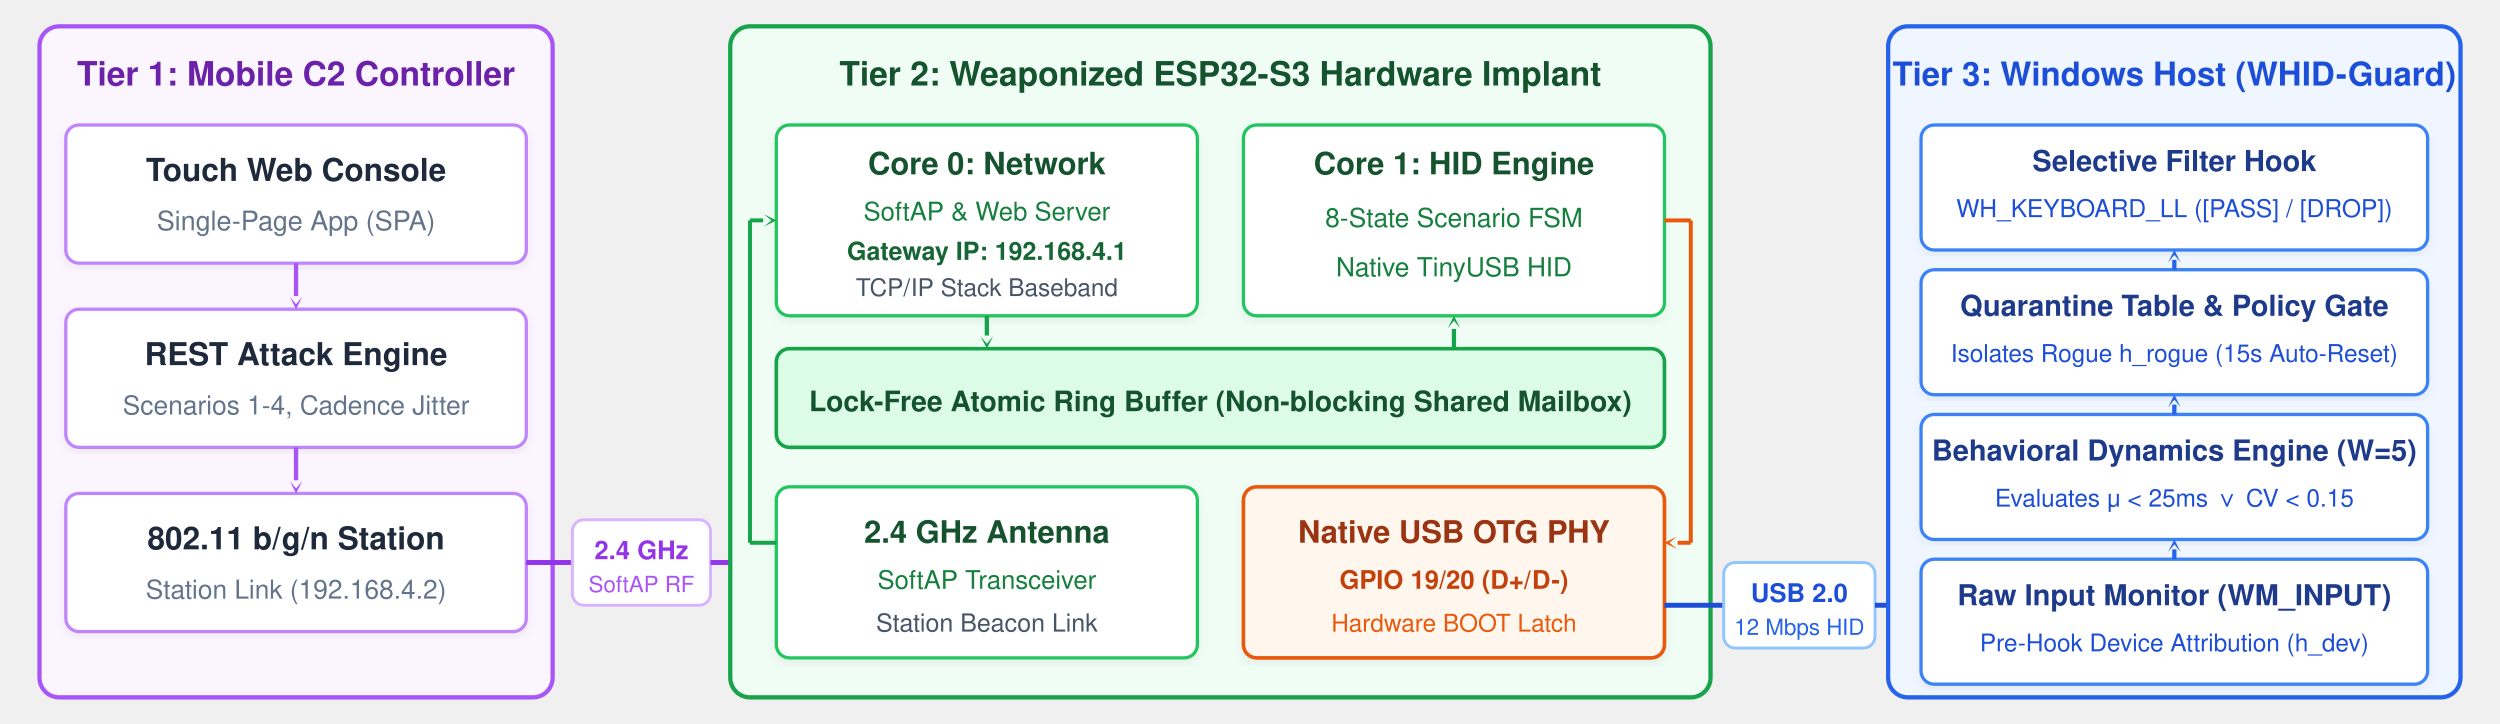
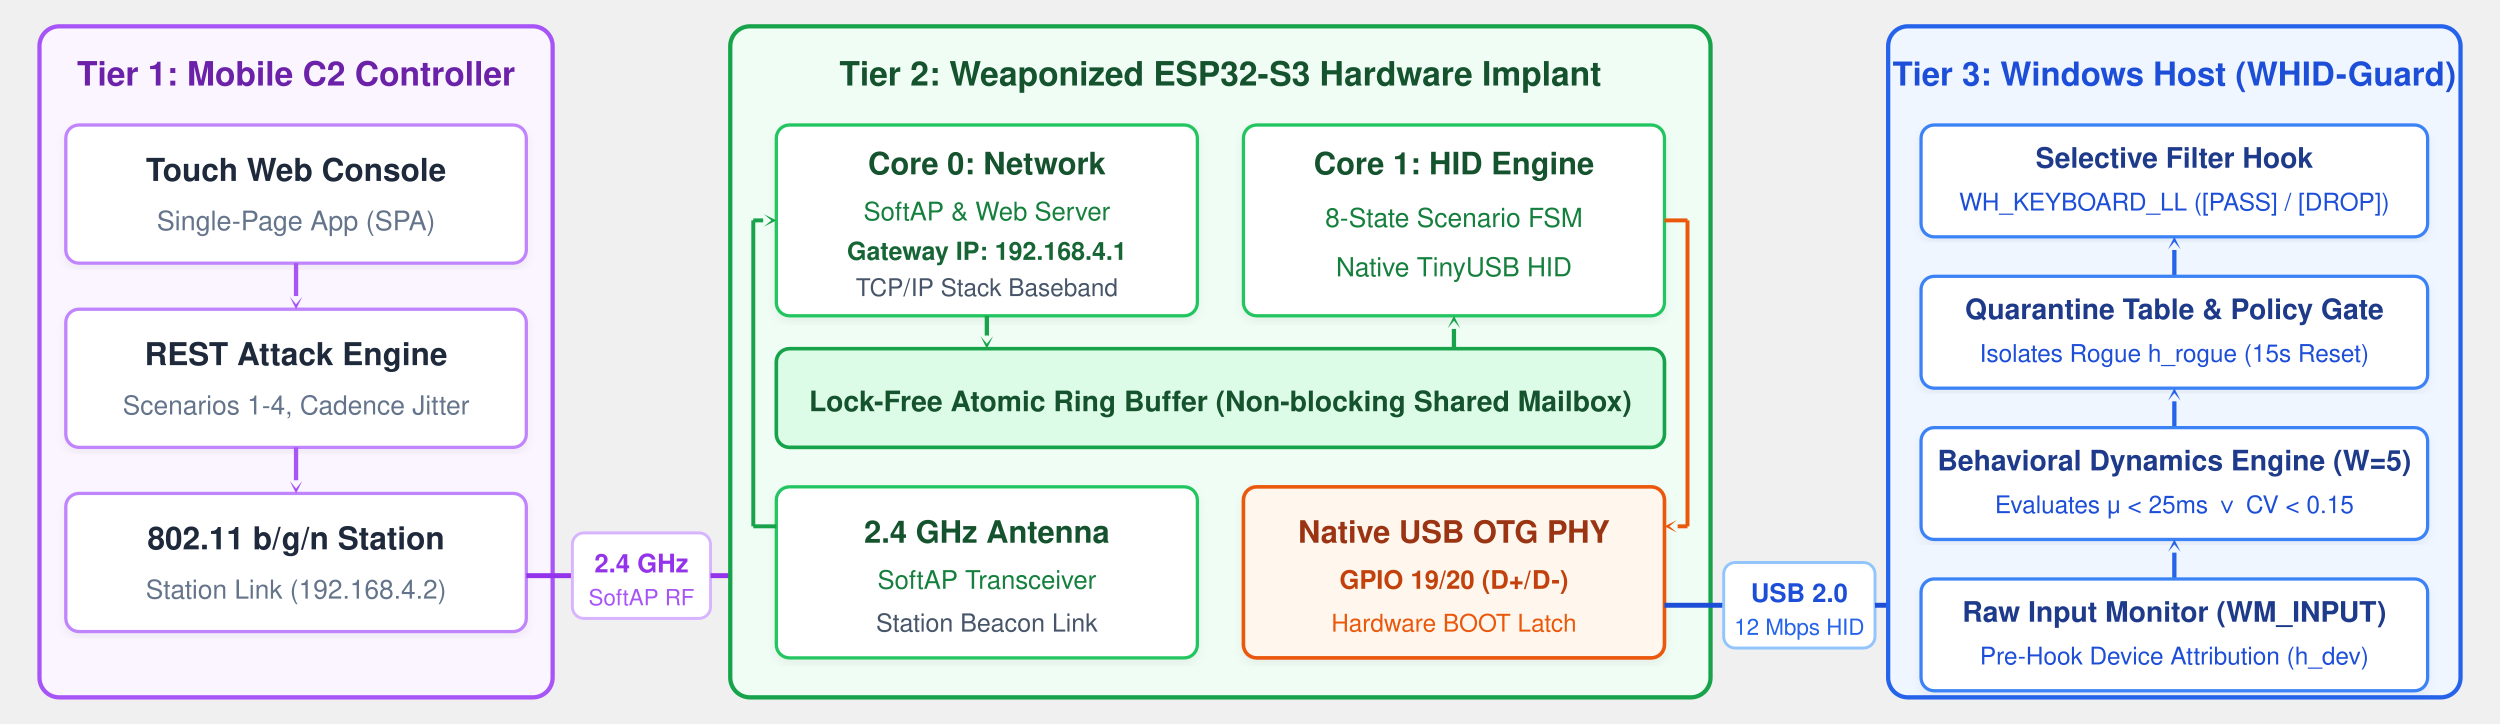
<svg xmlns="http://www.w3.org/2000/svg" viewBox="0 0 760 220" width="760" height="220" style="background:#ffffff; font-family:Helvetica, Arial, sans-serif;">
  <defs>
    <filter id="sh1" x="-5%" y="-5%" width="110%" height="110%">
      <feDropShadow dx="0" dy="1.5" stdDeviation="1.5" flood-opacity="0.05" />
    </filter>
  </defs>
  <rect x="12" y="8" width="156" height="204" rx="6" fill="#faf5ff" stroke="#a855f7" stroke-width="1.3" />
  <text x="90" y="26" font-size="10.2" font-weight="bold" fill="#6b21a8" text-anchor="middle">Tier 1: Mobile C2 Controller</text>
  <rect x="20" y="38" width="140" height="42" rx="4" fill="#ffffff" stroke="#c084fc" stroke-width="1.0" filter="url(#sh1)" />
  <text x="90" y="55" font-size="9.6" font-weight="bold" fill="#1e293b" text-anchor="middle">Touch Web Console</text>
  <text x="90" y="70" font-size="8.2" fill="#64748b" text-anchor="middle">Single-Page App (SPA)</text>
  <rect x="20" y="94" width="140" height="42" rx="4" fill="#ffffff" stroke="#c084fc" stroke-width="1.0" filter="url(#sh1)" />
  <text x="90" y="111" font-size="9.6" font-weight="bold" fill="#1e293b" text-anchor="middle">REST Attack Engine</text>
  <text x="90" y="126" font-size="8.0" fill="#64748b" text-anchor="middle">Scenarios 1-4, Cadence Jitter</text>
  <rect x="20" y="150" width="140" height="42" rx="4" fill="#ffffff" stroke="#c084fc" stroke-width="1.0" filter="url(#sh1)" />
  <text x="90" y="167" font-size="9.6" font-weight="bold" fill="#1e293b" text-anchor="middle">802.11 b/g/n Station</text>
  <text x="90" y="182" font-size="8.0" fill="#64748b" text-anchor="middle">Station Link (192.168.4.2)</text>
  <line x1="90" y1="80" x2="90" y2="90" stroke="#a855f7" stroke-width="1.3" />
  <polygon points="90.0,94.0 88.1,90.2 90.0,92.5 91.9,90.2" fill="#a855f7" />
  <line x1="90" y1="136" x2="90" y2="146" stroke="#a855f7" stroke-width="1.3" />
  <polygon points="90.0,150.0 88.1,146.2 90.0,148.5 91.9,146.2" fill="#a855f7" />
-   <line x1="160" y1="171" x2="174" y2="171" stroke="#9333ea" stroke-width="1.5" />
-   <rect x="174" y="158" width="42" height="26" rx="3.5" fill="#ffffff" stroke="#d8b4fe" stroke-width="0.9" />
-   <text x="195" y="170" font-size="7.8" font-weight="bold" fill="#9333ea" text-anchor="middle">2.4 GHz</text>
-   <text x="195" y="180" font-size="6.8" fill="#a855f7" text-anchor="middle">SoftAP RF</text>
-   <line x1="216" y1="171" x2="232" y2="171" stroke="#9333ea" stroke-width="1.5" />
-   <polygon points="236.0,171.0 232.0,169.0 234.4,171.0 232.0,173.0" fill="#9333ea" />
+   <line x1="160" y1="175" x2="174" y2="175" stroke="#9333ea" stroke-width="1.5" />
+   <rect x="174" y="162" width="42" height="26" rx="3.5" fill="#ffffff" stroke="#d8b4fe" stroke-width="0.9" />
+   <text x="195" y="174" font-size="7.8" font-weight="bold" fill="#9333ea" text-anchor="middle">2.4 GHz</text>
+   <text x="195" y="184" font-size="6.8" fill="#a855f7" text-anchor="middle">SoftAP RF</text>
+   <line x1="216" y1="175" x2="232" y2="175" stroke="#9333ea" stroke-width="1.5" />
+   <polygon points="236.0,175.0 232.0,173.0 234.4,175.0 232.0,177.0" fill="#9333ea" />
  <rect x="222" y="8" width="298" height="204" rx="6" fill="#f0fdf4" stroke="#16a34a" stroke-width="1.3" />
  <text x="371" y="26" font-size="10.2" font-weight="bold" fill="#14532d" text-anchor="middle">Tier 2: Weaponized ESP32-S3 Hardware Implant</text>
  <rect x="236" y="38" width="128" height="58" rx="4" fill="#ffffff" stroke="#22c55e" stroke-width="1.0" filter="url(#sh1)" />
  <text x="300" y="53" font-size="9.4" font-weight="bold" fill="#14532d" text-anchor="middle">Core 0: Network</text>
  <text x="300" y="67" font-size="7.8" fill="#15803d" text-anchor="middle">SoftAP &amp; Web Server</text>
  <text x="300" y="79" font-size="7.6" font-weight="bold" fill="#166534" text-anchor="middle">Gateway IP: 192.168.4.1</text>
  <text x="300" y="90" font-size="7.4" fill="#475569" text-anchor="middle">TCP/IP Stack Baseband</text>
  <rect x="378" y="38" width="128" height="58" rx="4" fill="#ffffff" stroke="#22c55e" stroke-width="1.0" filter="url(#sh1)" />
  <text x="442" y="53" font-size="9.4" font-weight="bold" fill="#14532d" text-anchor="middle">Core 1: HID Engine</text>
  <text x="442" y="69" font-size="8.0" fill="#15803d" text-anchor="middle">8-State Scenario FSM</text>
  <text x="442" y="84" font-size="8.0" fill="#15803d" text-anchor="middle">Native TinyUSB HID</text>
  <rect x="236" y="106" width="270" height="30" rx="4" fill="#dcfce7" stroke="#16a34a" stroke-width="1.1" />
  <text x="371" y="125" font-size="8.6" font-weight="bold" fill="#14532d" text-anchor="middle">Lock-Free Atomic Ring Buffer (Non-blocking Shared Mailbox)</text>
  <line x1="300" y1="96" x2="300" y2="102" stroke="#16a34a" stroke-width="1.3" />
  <polygon points="300.0,106.0 298.1,102.2 300.0,104.5 301.9,102.2" fill="#16a34a" />
  <line x1="442" y1="106" x2="442" y2="100" stroke="#16a34a" stroke-width="1.3" />
  <polygon points="442.0,96.0 440.1,99.8 442.0,97.5 443.9,99.8" fill="#16a34a" />
  <rect x="236" y="148" width="128" height="52" rx="4" fill="#ffffff" stroke="#22c55e" stroke-width="1.0" filter="url(#sh1)" />
  <text x="300" y="165" font-size="9.4" font-weight="bold" fill="#14532d" text-anchor="middle">2.4 GHz Antenna</text>
  <text x="300" y="179" font-size="7.8" fill="#15803d" text-anchor="middle">SoftAP Transceiver</text>
  <text x="300" y="192" font-size="7.6" fill="#475569" text-anchor="middle">Station Beacon Link</text>
  <rect x="378" y="148" width="128" height="52" rx="4" fill="#fff7ed" stroke="#ea580c" stroke-width="1.1" filter="url(#sh1)" />
  <text x="442" y="165" font-size="9.4" font-weight="bold" fill="#9a3412" text-anchor="middle">Native USB OTG PHY</text>
  <text x="442" y="179" font-size="7.8" font-weight="bold" fill="#c2410c" text-anchor="middle">GPIO 19/20 (D+/D-)</text>
  <text x="442" y="192" font-size="7.4" fill="#ea580c" text-anchor="middle">Hardware BOOT Latch</text>
-   <line x1="236" y1="165" x2="228" y2="165" stroke="#16a34a" stroke-width="1.2" />
-   <line x1="228" y1="165" x2="228" y2="67" stroke="#16a34a" stroke-width="1.2" />
-   <line x1="228" y1="67" x2="232" y2="67" stroke="#16a34a" stroke-width="1.2" />
+   <line x1="236" y1="160" x2="229" y2="160" stroke="#16a34a" stroke-width="1.2" />
+   <line x1="229" y1="160" x2="229" y2="67" stroke="#16a34a" stroke-width="1.2" />
+   <line x1="229" y1="67" x2="232" y2="67" stroke="#16a34a" stroke-width="1.2" />
  <polygon points="236.0,67.0 232.2,65.1 234.5,67.0 232.2,68.9" fill="#16a34a" />
-   <line x1="506" y1="67" x2="514" y2="67" stroke="#ea580c" stroke-width="1.2" />
-   <line x1="514" y1="67" x2="514" y2="165" stroke="#ea580c" stroke-width="1.2" />
-   <line x1="514" y1="165" x2="510" y2="165" stroke="#ea580c" stroke-width="1.2" />
-   <polygon points="506.0,165.0 509.8,163.1 507.5,165.0 509.8,166.9" fill="#ea580c" />
+   <line x1="506" y1="67" x2="513" y2="67" stroke="#ea580c" stroke-width="1.2" />
+   <line x1="513" y1="67" x2="513" y2="160" stroke="#ea580c" stroke-width="1.2" />
+   <line x1="513" y1="160" x2="510" y2="160" stroke="#ea580c" stroke-width="1.2" />
+   <polygon points="506.0,160.0 509.8,158.1 507.5,160.0 509.8,161.9" fill="#ea580c" />
  <line x1="506" y1="184" x2="524" y2="184" stroke="#1d4ed8" stroke-width="1.5" />
  <rect x="524" y="171" width="46" height="26" rx="3.5" fill="#ffffff" stroke="#93c5fd" stroke-width="0.9" />
  <text x="547" y="183" font-size="7.8" font-weight="bold" fill="#1d4ed8" text-anchor="middle">USB 2.0</text>
  <text x="547" y="193" font-size="6.8" fill="#2563eb" text-anchor="middle">12 Mbps HID</text>
  <line x1="570" y1="184" x2="580" y2="184" stroke="#1d4ed8" stroke-width="1.5" />
  <polygon points="584.0,184.0 580.0,182.0 582.4,184.0 580.0,186.0" fill="#1d4ed8" />
  <rect x="574" y="8" width="174" height="204" rx="6" fill="#eff6ff" stroke="#2563eb" stroke-width="1.3" />
  <text x="661" y="26" font-size="10.0" font-weight="bold" fill="#1d4ed8" text-anchor="middle">Tier 3: Windows Host (WHID-Guard)</text>
-   <rect x="584" y="38" width="154" height="38" rx="4" fill="#ffffff" stroke="#3b82f6" stroke-width="1.0" filter="url(#sh1)" />
-   <text x="661" y="52" font-size="8.8" font-weight="bold" fill="#1e3a8a" text-anchor="middle">Selective Filter Hook</text>
-   <text x="661" y="66" font-size="7.5" fill="#1d4ed8" text-anchor="middle">WH_KEYBOARD_LL ([PASS] / [DROP])</text>
-   <rect x="584" y="82" width="154" height="38" rx="4" fill="#ffffff" stroke="#3b82f6" stroke-width="1.0" filter="url(#sh1)" />
-   <text x="661" y="96" font-size="8.8" font-weight="bold" fill="#1e3a8a" text-anchor="middle">Quarantine Table &amp; Policy Gate</text>
-   <text x="661" y="110" font-size="7.4" fill="#1d4ed8" text-anchor="middle">Isolates Rogue h_rogue (15s Auto-Reset)</text>
-   <rect x="584" y="126" width="154" height="38" rx="4" fill="#ffffff" stroke="#3b82f6" stroke-width="1.0" filter="url(#sh1)" />
-   <text x="661" y="140" font-size="8.8" font-weight="bold" fill="#1e3a8a" text-anchor="middle">Behavioral Dynamics Engine (W=5)</text>
-   <text x="661" y="154" font-size="7.4" fill="#1d4ed8" text-anchor="middle">Evaluates μ &lt; 25ms ∨ CV &lt; 0.15</text>
-   <rect x="584" y="170" width="154" height="38" rx="4" fill="#ffffff" stroke="#3b82f6" stroke-width="1.0" filter="url(#sh1)" />
-   <text x="661" y="184" font-size="8.8" font-weight="bold" fill="#1e3a8a" text-anchor="middle">Raw Input Monitor (WM_INPUT)</text>
-   <text x="661" y="198" font-size="7.4" fill="#1d4ed8" text-anchor="middle">Pre-Hook Device Attribution (h_dev)</text>
-   <line x1="661" y1="170" x2="661" y2="167" stroke="#2563eb" stroke-width="1.3" />
+   <rect x="584" y="38" width="154" height="34" rx="4" fill="#ffffff" stroke="#3b82f6" stroke-width="1.0" filter="url(#sh1)" />
+   <text x="661" y="51" font-size="8.6" font-weight="bold" fill="#1e3a8a" text-anchor="middle">Selective Filter Hook</text>
+   <text x="661" y="64" font-size="7.4" fill="#1d4ed8" text-anchor="middle">WH_KEYBOARD_LL ([PASS] / [DROP])</text>
+   <line x1="661" y1="84" x2="661" y2="76" stroke="#2563eb" stroke-width="1.3" />
+   <polygon points="661.0,72.0 659.1,75.8 661.0,73.5 662.9,75.8" fill="#2563eb" />
+   <rect x="584" y="84" width="154" height="34" rx="4" fill="#ffffff" stroke="#3b82f6" stroke-width="1.0" filter="url(#sh1)" />
+   <text x="661" y="97" font-size="8.6" font-weight="bold" fill="#1e3a8a" text-anchor="middle">Quarantine Table &amp; Policy Gate</text>
+   <text x="661" y="110" font-size="7.4" fill="#1d4ed8" text-anchor="middle">Isolates Rogue h_rogue (15s Reset)</text>
+   <line x1="661" y1="130" x2="661" y2="122" stroke="#2563eb" stroke-width="1.3" />
+   <polygon points="661.0,118.0 659.1,121.8 661.0,119.5 662.9,121.8" fill="#2563eb" />
+   <rect x="584" y="130" width="154" height="34" rx="4" fill="#ffffff" stroke="#3b82f6" stroke-width="1.0" filter="url(#sh1)" />
+   <text x="661" y="143" font-size="8.6" font-weight="bold" fill="#1e3a8a" text-anchor="middle">Behavioral Dynamics Engine (W=5)</text>
+   <text x="661" y="156" font-size="7.4" fill="#1d4ed8" text-anchor="middle">Evaluates μ &lt; 25ms ∨ CV &lt; 0.15</text>
+   <line x1="661" y1="176" x2="661" y2="168" stroke="#2563eb" stroke-width="1.3" />
  <polygon points="661.0,164.0 659.1,167.8 661.0,165.5 662.9,167.8" fill="#2563eb" />
-   <line x1="661" y1="126" x2="661" y2="123" stroke="#2563eb" stroke-width="1.3" />
-   <polygon points="661.0,120.0 659.1,123.8 661.0,121.5 662.9,123.8" fill="#2563eb" />
-   <line x1="661" y1="82" x2="661" y2="79" stroke="#2563eb" stroke-width="1.3" />
-   <polygon points="661.0,76.0 659.1,79.8 661.0,77.5 662.9,79.8" fill="#2563eb" />
+   <rect x="584" y="176" width="154" height="34" rx="4" fill="#ffffff" stroke="#3b82f6" stroke-width="1.0" filter="url(#sh1)" />
+   <text x="661" y="189" font-size="8.6" font-weight="bold" fill="#1e3a8a" text-anchor="middle">Raw Input Monitor (WM_INPUT)</text>
+   <text x="661" y="202" font-size="7.4" fill="#1d4ed8" text-anchor="middle">Pre-Hook Device Attribution (h_dev)</text>
</svg>
